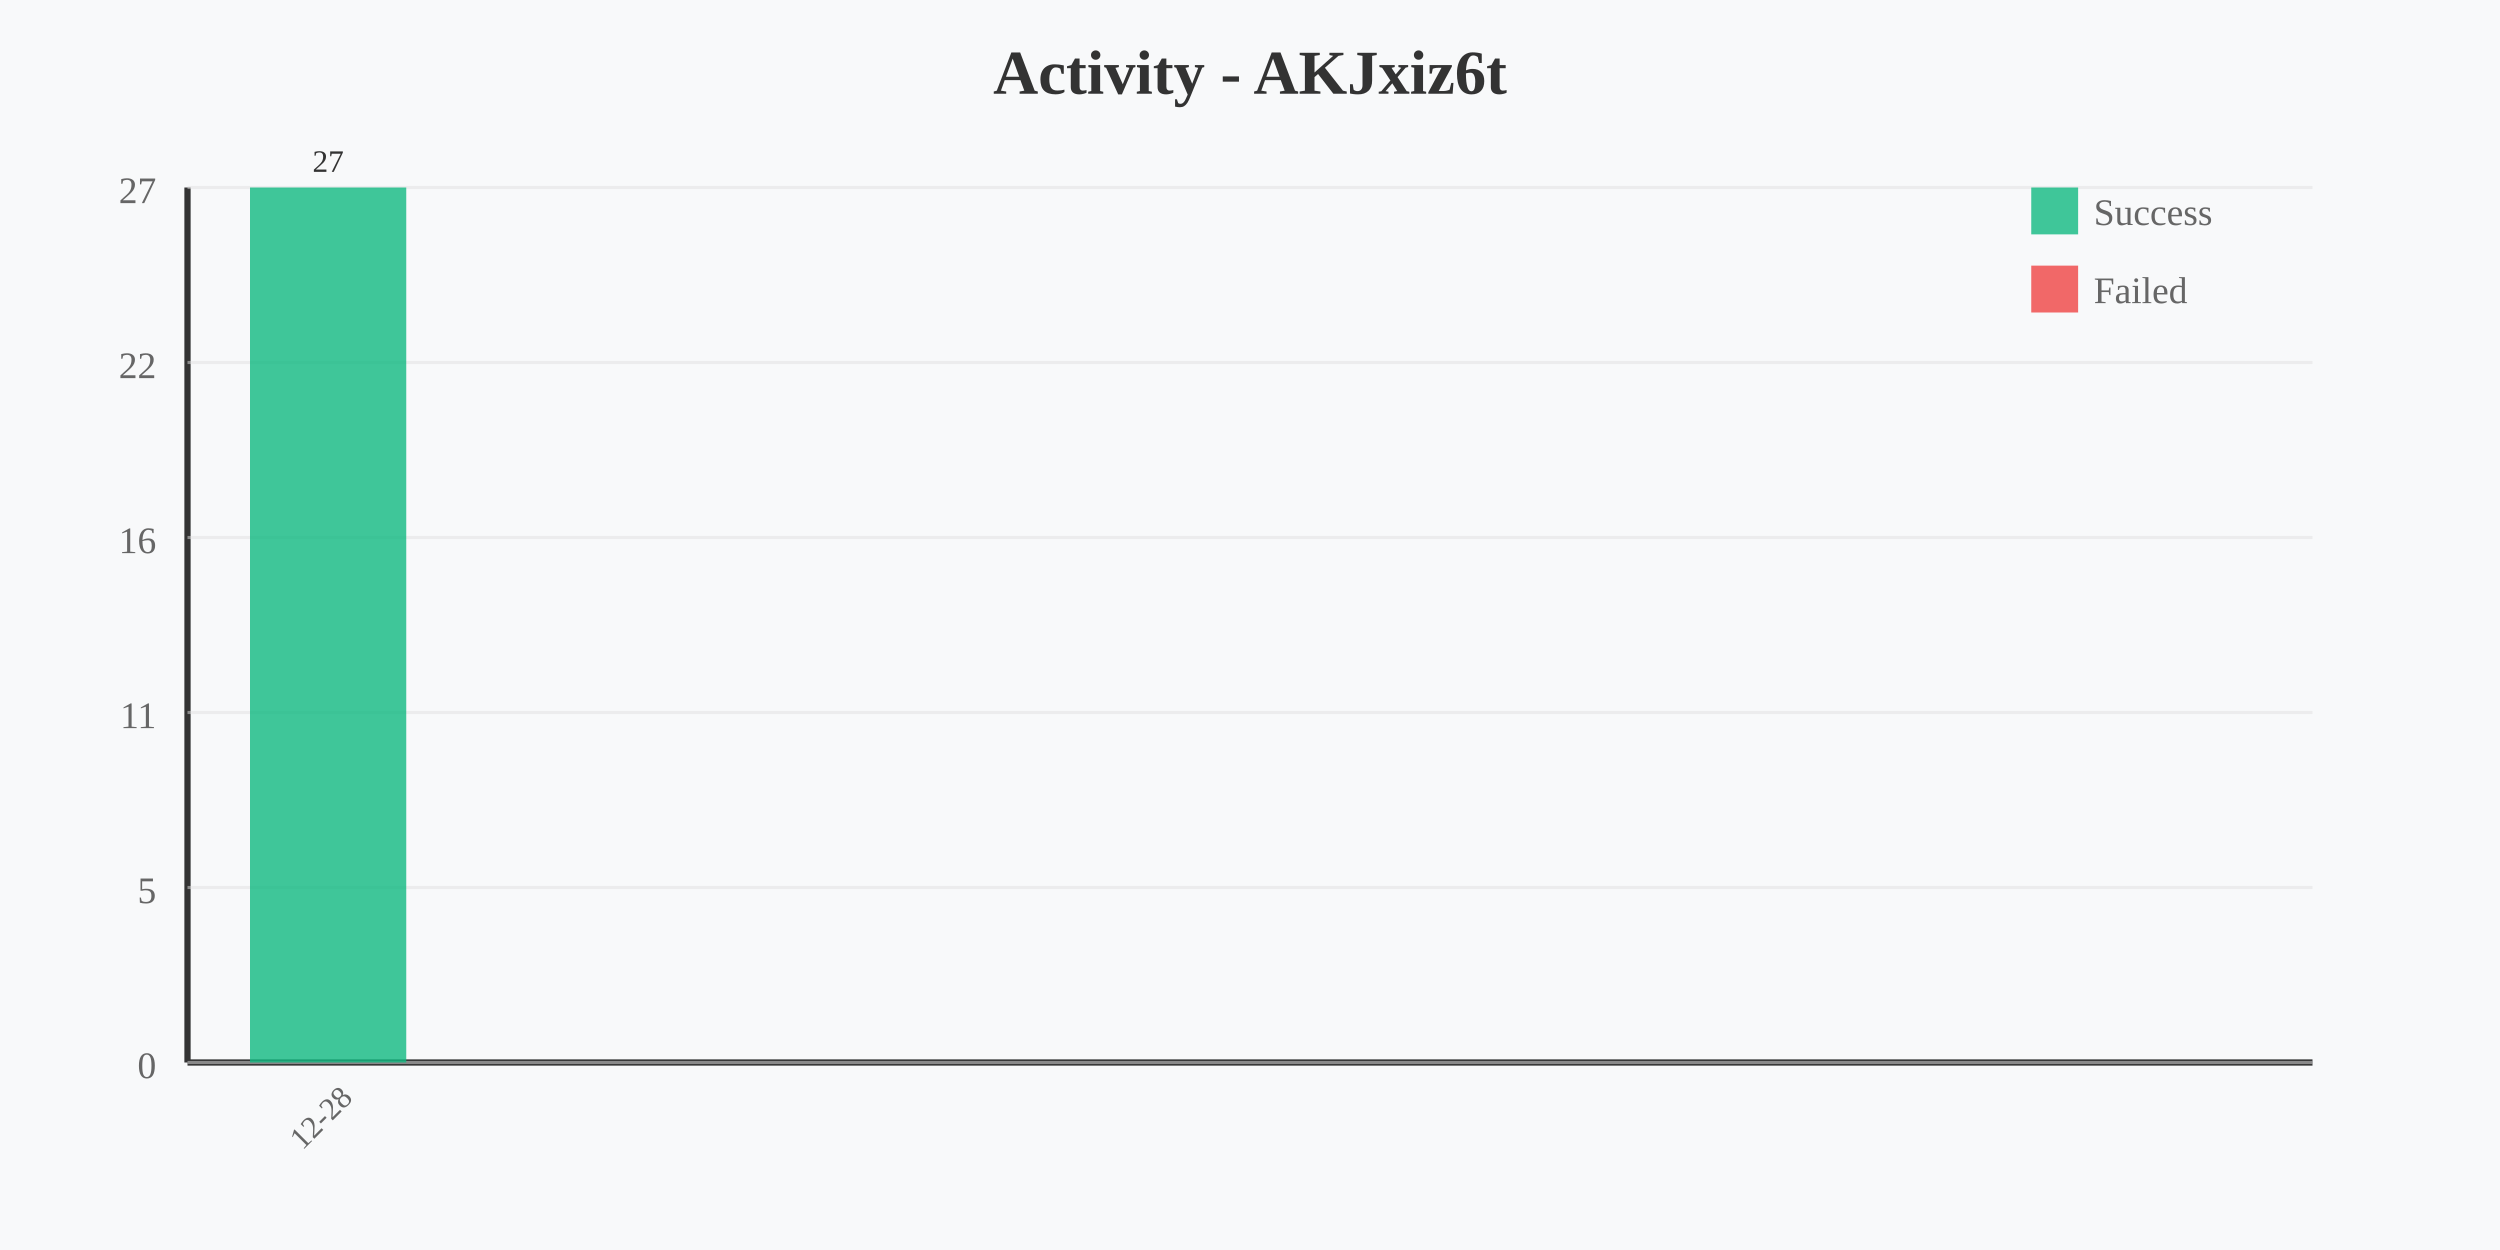
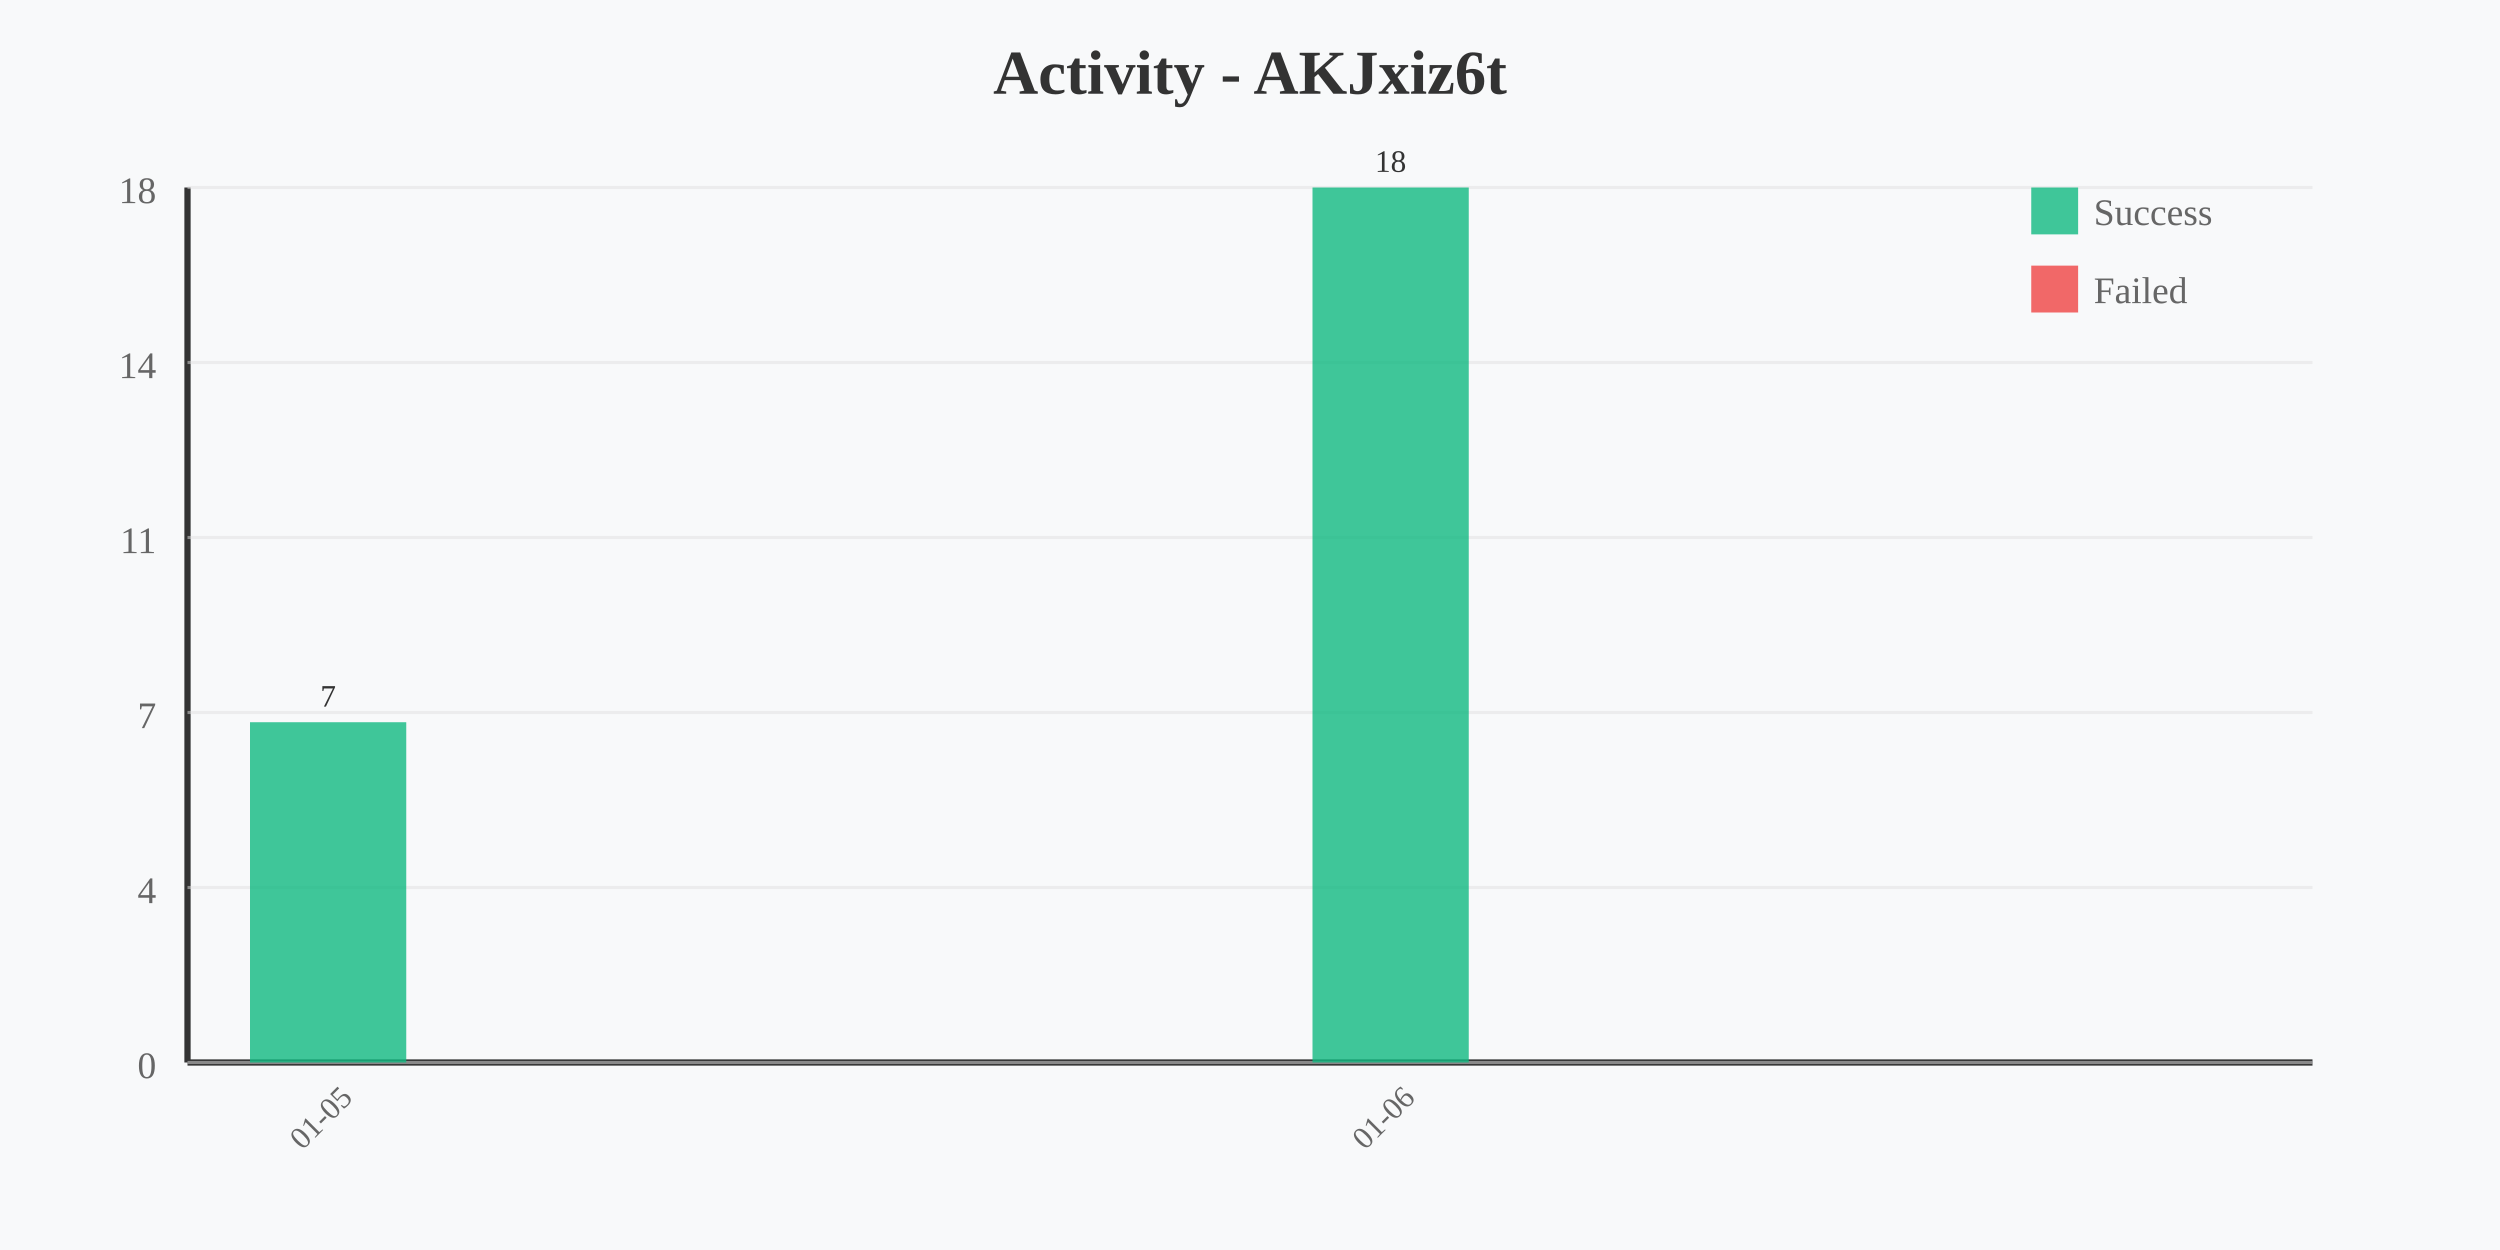
<svg xmlns="http://www.w3.org/2000/svg" width="800" height="400" viewBox="0 0 800 400">
  <rect width="800" height="400" fill="#f8f9fa" />
  <text x="400" y="30" text-anchor="middle" font-size="20" font-weight="bold" fill="#333">Activity - AKJxiz6t</text>
  <line x1="60" y1="60" x2="60" y2="340" stroke="#333" stroke-width="2" />
  <line x1="60" y1="340" x2="740" y2="340" stroke="#333" stroke-width="2" />
-   <text x="50" y="65" text-anchor="end" font-size="12" fill="#666">27</text>
+   <text x="50" y="65" text-anchor="end" font-size="12" fill="#666">18</text>
  <line x1="60" y1="60" x2="740" y2="60" stroke="#e0e0e0" stroke-width="1" opacity="0.5" />
-   <text x="50" y="121" text-anchor="end" font-size="12" fill="#666">22</text>
+   <text x="50" y="121" text-anchor="end" font-size="12" fill="#666">14</text>
  <line x1="60" y1="116" x2="740" y2="116" stroke="#e0e0e0" stroke-width="1" opacity="0.5" />
-   <text x="50" y="177" text-anchor="end" font-size="12" fill="#666">16</text>
+   <text x="50" y="177" text-anchor="end" font-size="12" fill="#666">11</text>
  <line x1="60" y1="172" x2="740" y2="172" stroke="#e0e0e0" stroke-width="1" opacity="0.5" />
-   <text x="50" y="233" text-anchor="end" font-size="12" fill="#666">11</text>
+   <text x="50" y="233" text-anchor="end" font-size="12" fill="#666">7</text>
  <line x1="60" y1="228" x2="740" y2="228" stroke="#e0e0e0" stroke-width="1" opacity="0.5" />
-   <text x="50" y="289" text-anchor="end" font-size="12" fill="#666">5</text>
+   <text x="50" y="289" text-anchor="end" font-size="12" fill="#666">4</text>
  <line x1="60" y1="284" x2="740" y2="284" stroke="#e0e0e0" stroke-width="1" opacity="0.5" />
  <text x="50" y="345" text-anchor="end" font-size="12" fill="#666">0</text>
  <line x1="60" y1="340" x2="740" y2="340" stroke="#e0e0e0" stroke-width="1" opacity="0.5" />
-   <rect x="80" y="60" width="50" height="280" fill="#10b981" opacity="0.8" />
-   <text x="105" y="360" text-anchor="middle" font-size="10" fill="#666" transform="rotate(-45 105 360)">12-28</text>
-   <text x="105" y="55" text-anchor="middle" font-size="10" fill="#333">27</text>
+   <rect x="80" y="231.111" width="50" height="108.889" fill="#10b981" opacity="0.8" />
+   <text x="105" y="360" text-anchor="middle" font-size="10" fill="#666" transform="rotate(-45 105 360)">01-05</text>
+   <text x="105" y="226.111" text-anchor="middle" font-size="10" fill="#333">7</text>
+   <rect x="420" y="60" width="50" height="280" fill="#10b981" opacity="0.8" />
+   <text x="445" y="360" text-anchor="middle" font-size="10" fill="#666" transform="rotate(-45 445 360)">01-06</text>
+   <text x="445" y="55" text-anchor="middle" font-size="10" fill="#333">18</text>
  <rect x="650" y="60" width="15" height="15" fill="#10b981" opacity="0.8" />
  <text x="670" y="72" font-size="12" fill="#666">Success</text>
  <rect x="650" y="85" width="15" height="15" fill="#ef4444" opacity="0.8" />
  <text x="670" y="97" font-size="12" fill="#666">Failed</text>
</svg>
